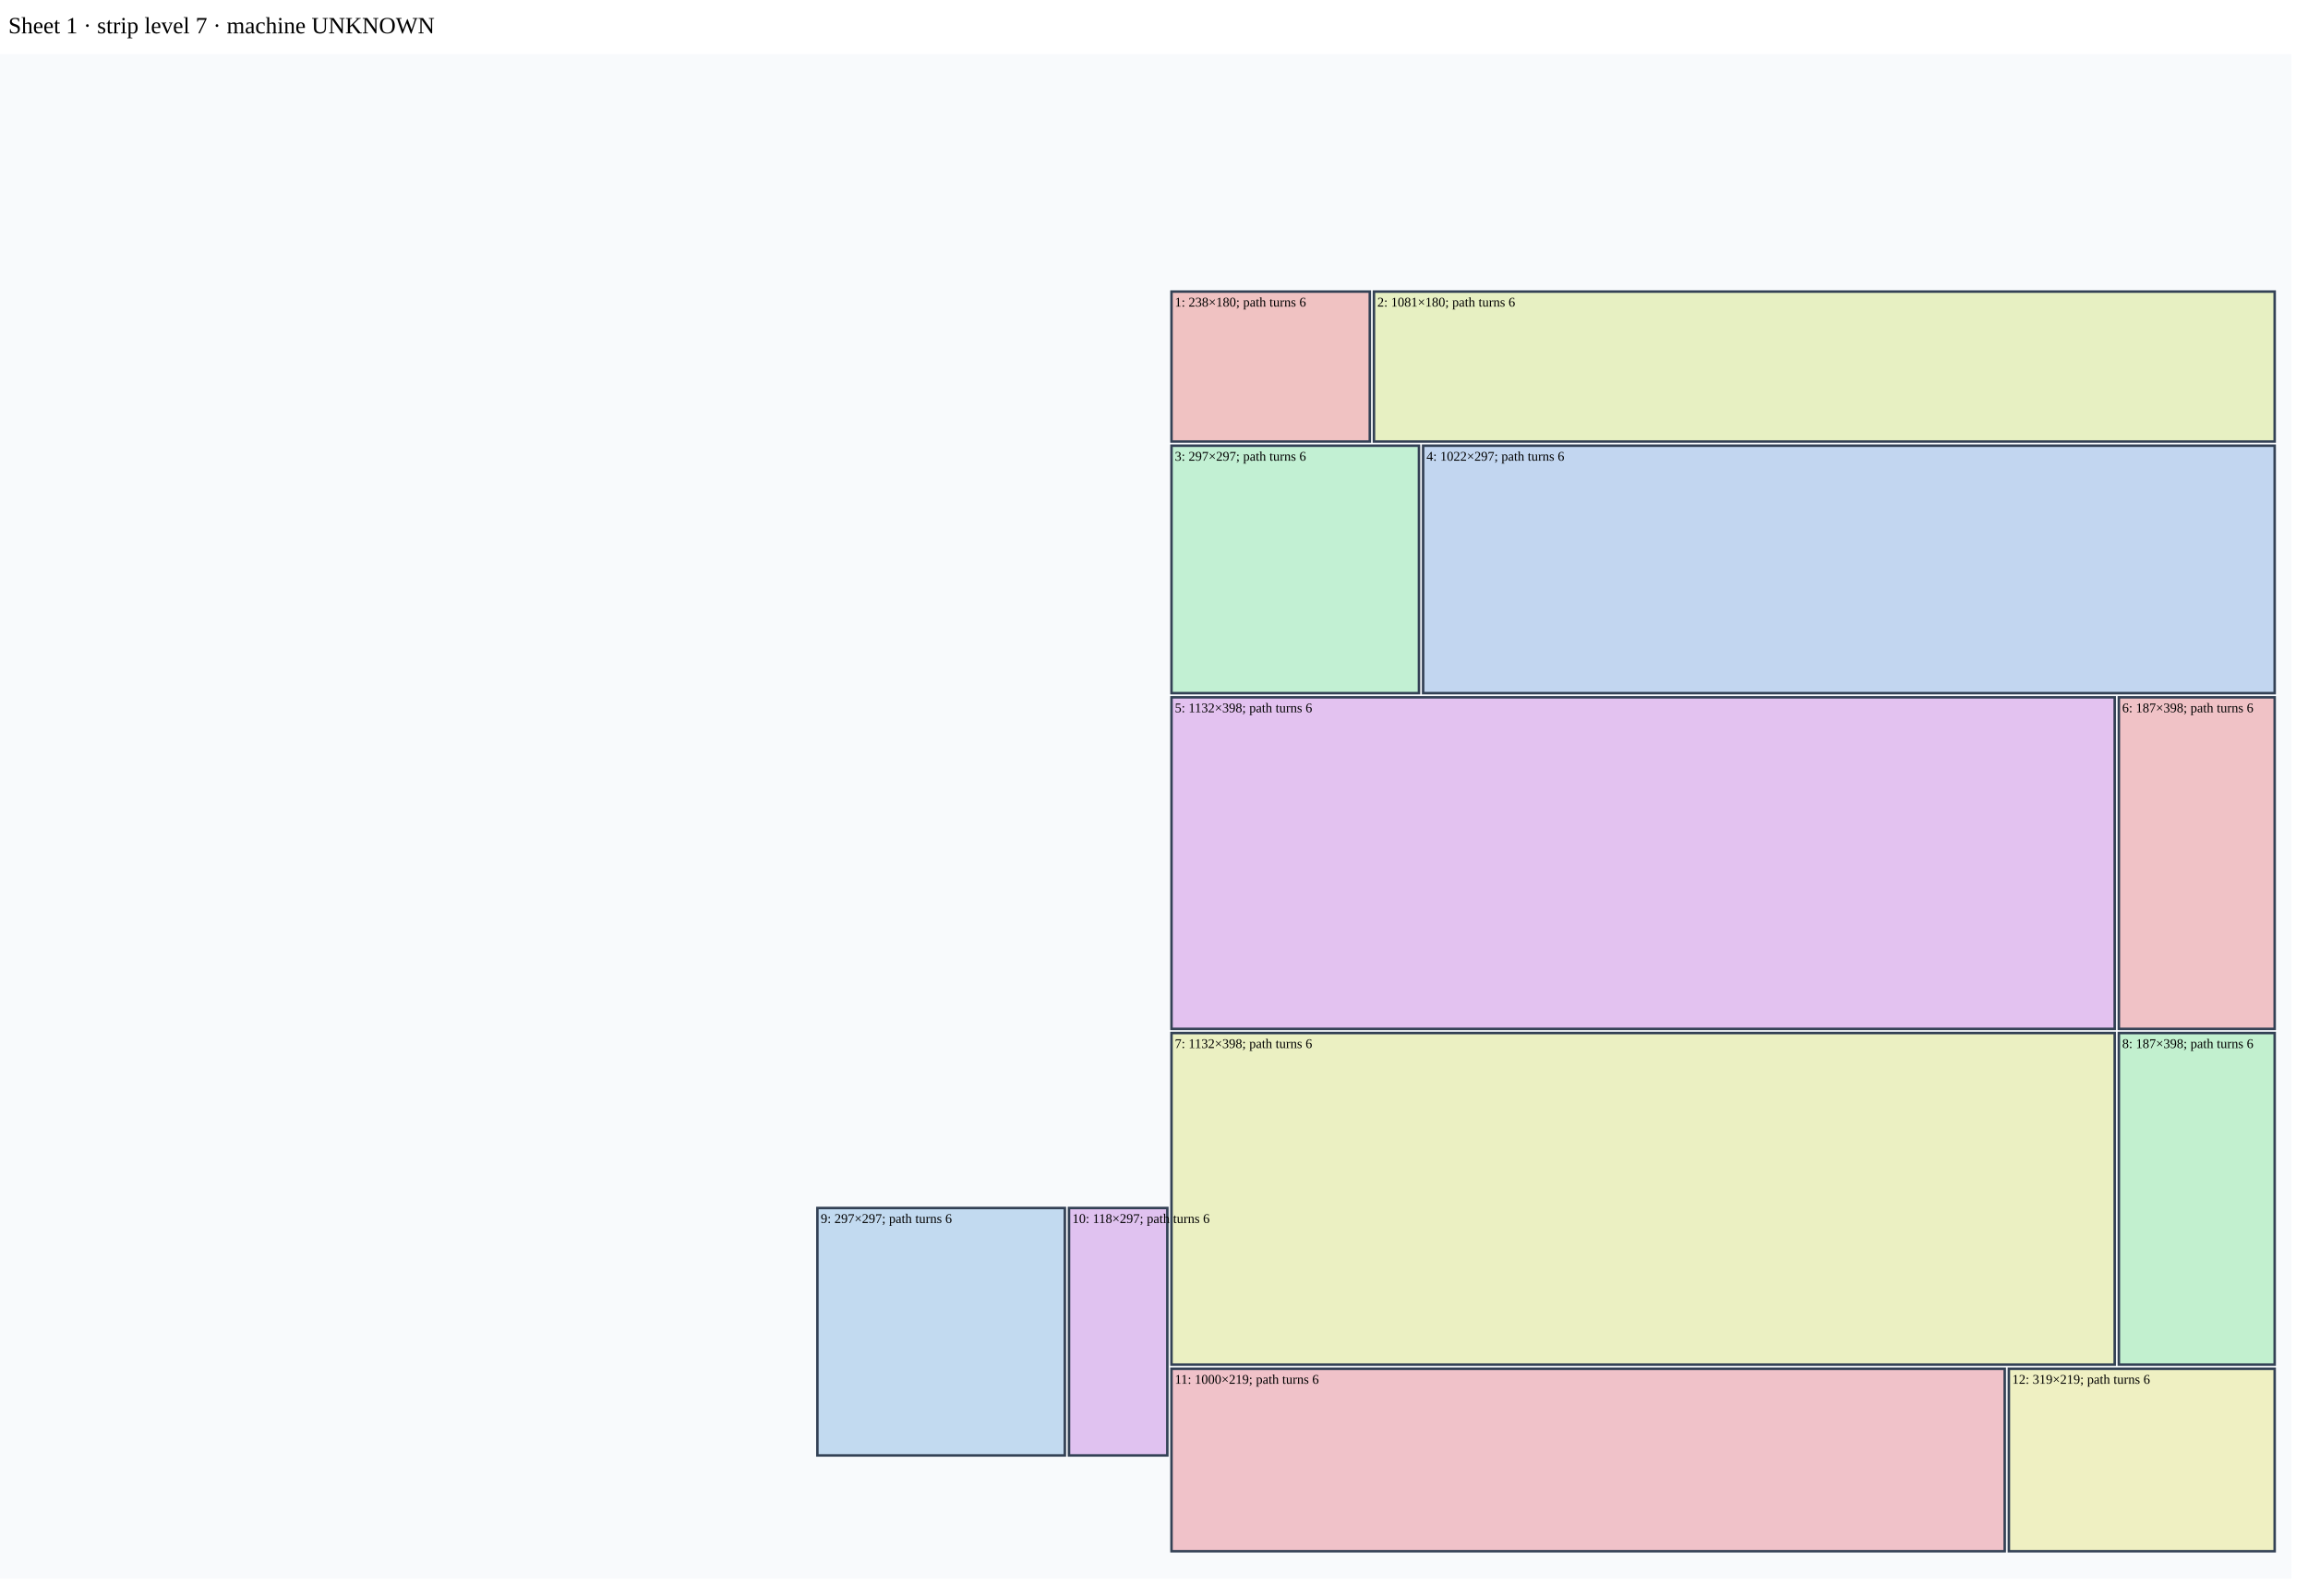
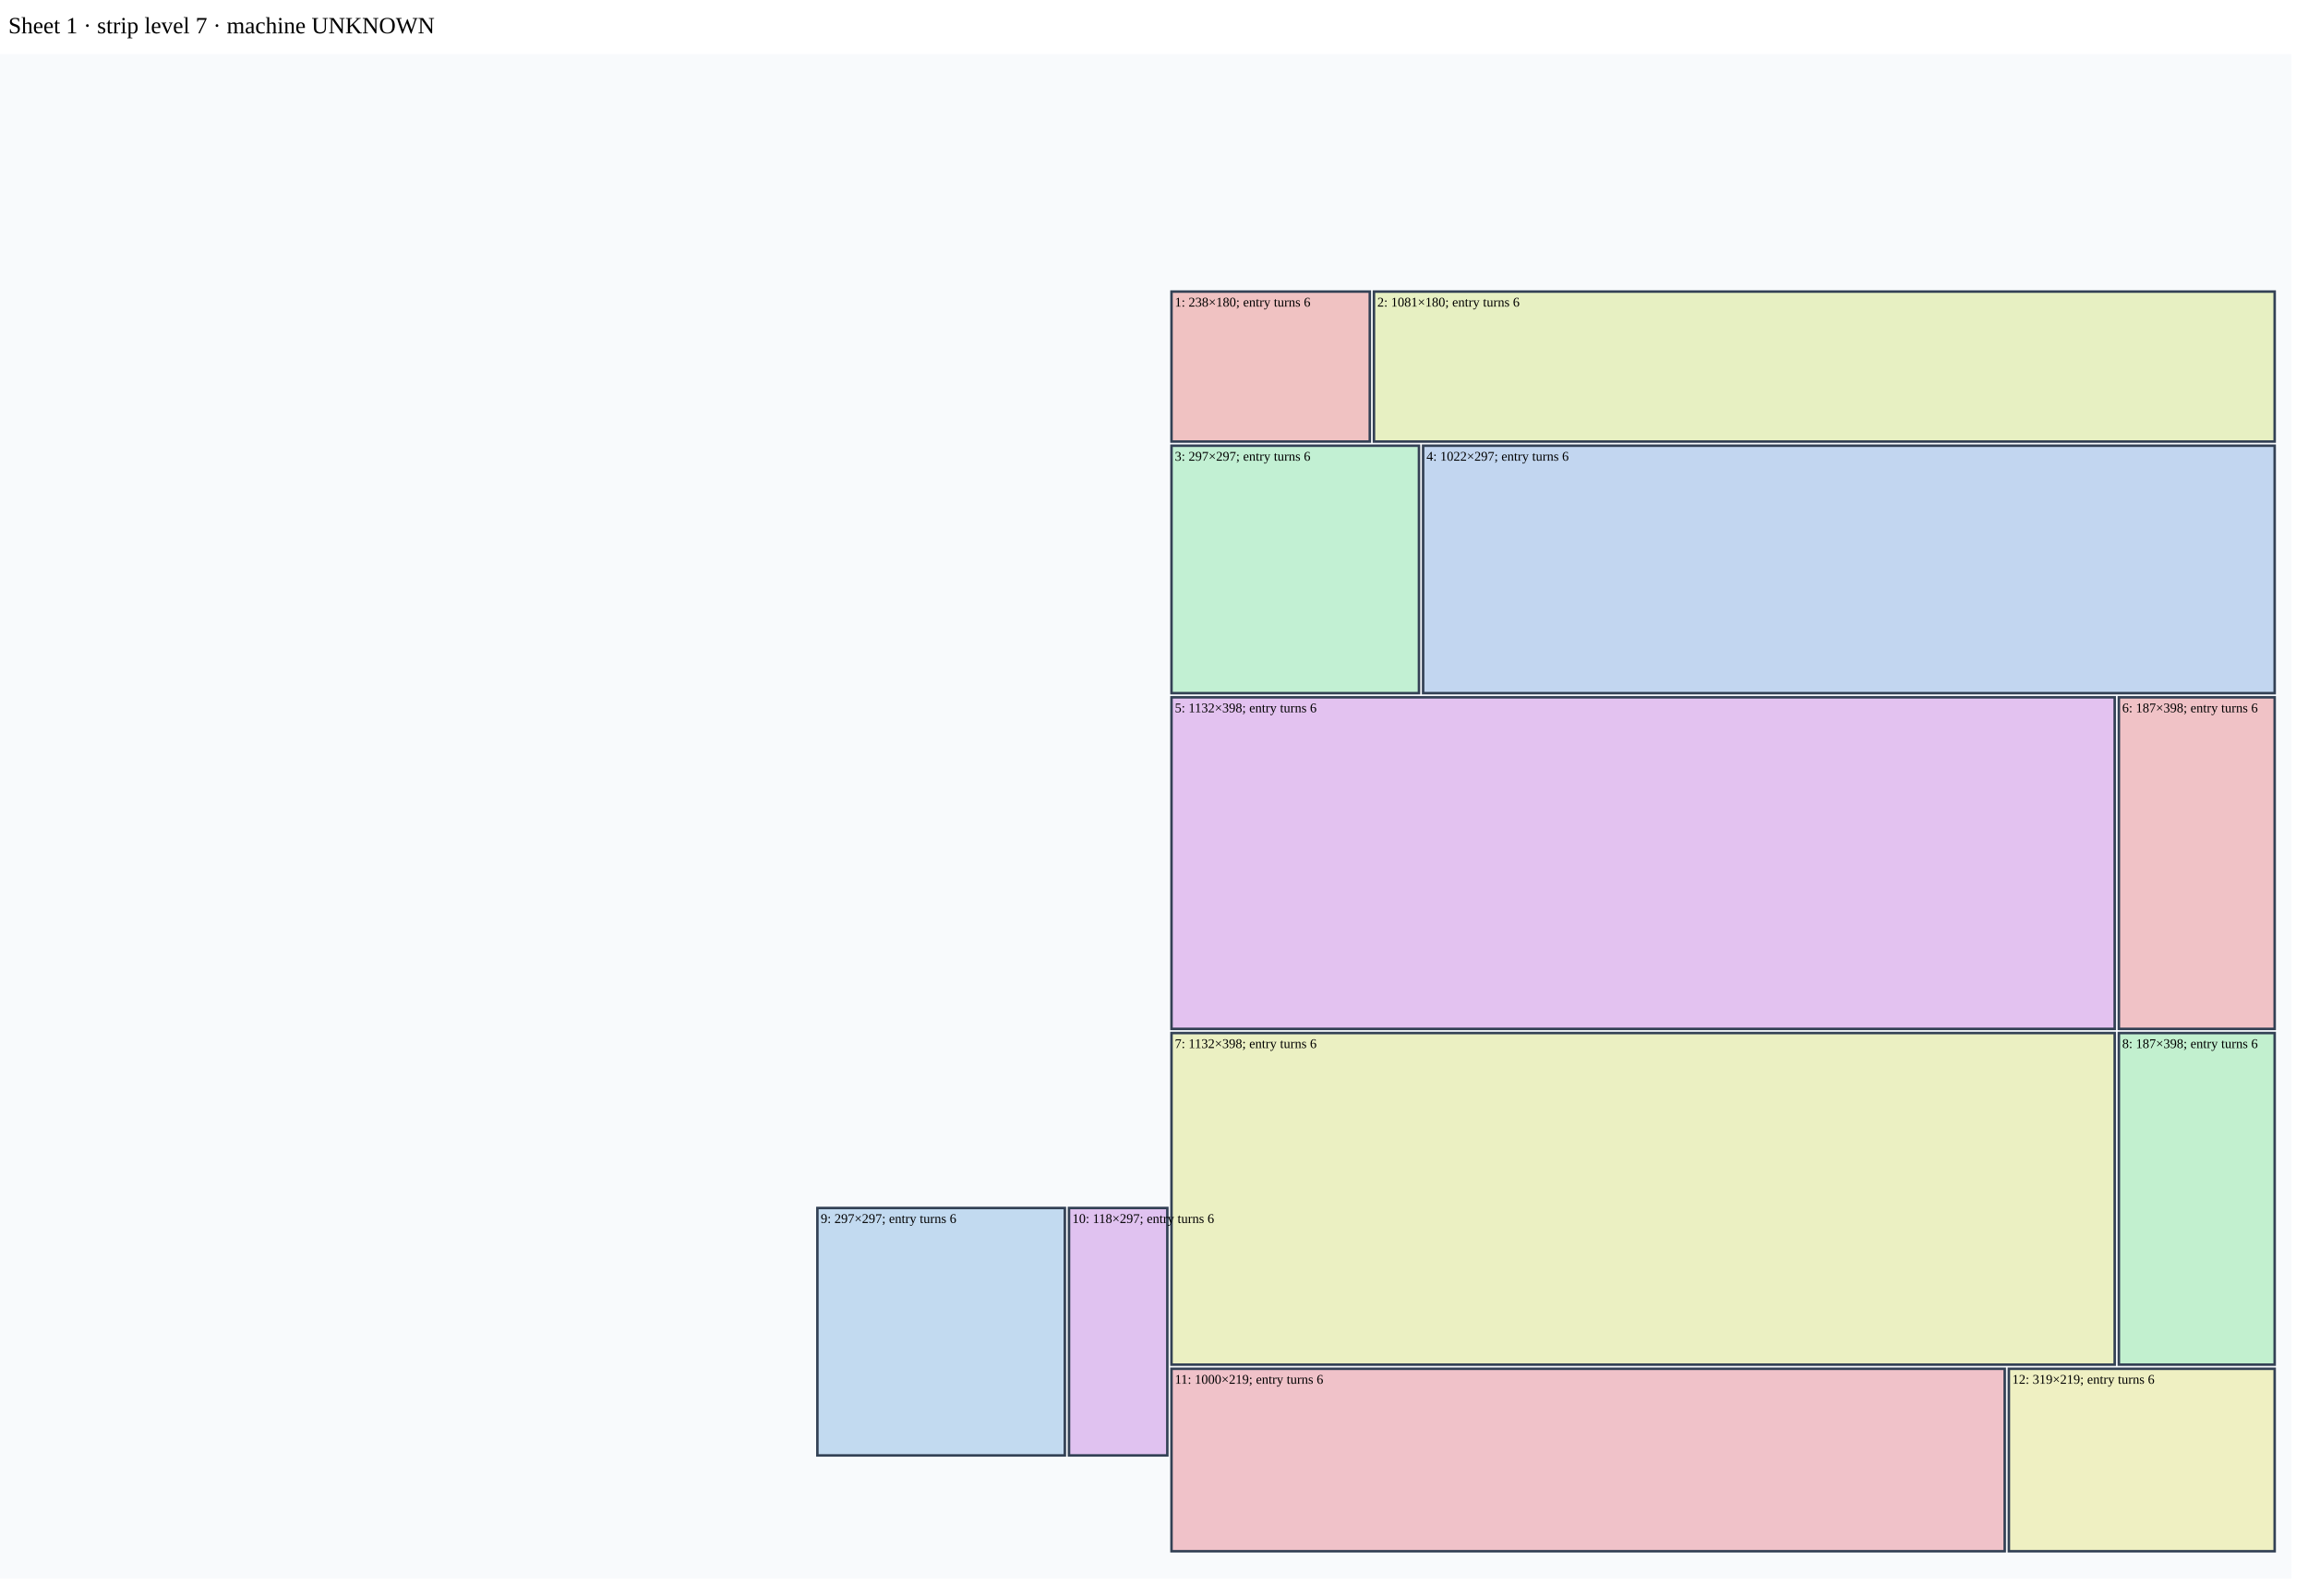
<svg xmlns="http://www.w3.org/2000/svg" viewBox="0 -65 2770 1915">
  <text x="10" y="-25" font-size="28">Sheet 1 · strip level 7 · machine UNKNOWN</text>
  <rect width="2750" height="1830" fill="#f8fafc" />
  <rect x="1406" y="285" width="238" height="180" fill="hsl(0 60% 85%)" stroke="#334155" stroke-width="3" />
-   <text x="1410" y="303" font-size="16">1: 238×180; path turns 6</text>
+   <text x="1410" y="303" font-size="16">1: 238×180; entry turns 6</text>
  <rect x="1649" y="285" width="1081" height="180" fill="hsl(71 60% 85%)" stroke="#334155" stroke-width="3" />
-   <text x="1653" y="303" font-size="16">2: 1081×180; path turns 6</text>
+   <text x="1653" y="303" font-size="16">2: 1081×180; entry turns 6</text>
  <rect x="1406" y="470" width="297" height="297" fill="hsl(142 60% 85%)" stroke="#334155" stroke-width="3" />
-   <text x="1410" y="488" font-size="16">3: 297×297; path turns 6</text>
+   <text x="1410" y="488" font-size="16">3: 297×297; entry turns 6</text>
  <rect x="1708" y="470" width="1022" height="297" fill="hsl(213 60% 85%)" stroke="#334155" stroke-width="3" />
-   <text x="1712" y="488" font-size="16">4: 1022×297; path turns 6</text>
+   <text x="1712" y="488" font-size="16">4: 1022×297; entry turns 6</text>
  <rect x="1406" y="772" width="1132" height="398" fill="hsl(284 60% 85%)" stroke="#334155" stroke-width="3" />
-   <text x="1410" y="790" font-size="16">5: 1132×398; path turns 6</text>
+   <text x="1410" y="790" font-size="16">5: 1132×398; entry turns 6</text>
  <rect x="2543" y="772" width="187" height="398" fill="hsl(355 60% 85%)" stroke="#334155" stroke-width="3" />
-   <text x="2547" y="790" font-size="16">6: 187×398; path turns 6</text>
+   <text x="2547" y="790" font-size="16">6: 187×398; entry turns 6</text>
  <rect x="1406" y="1175" width="1132" height="398" fill="hsl(66 60% 85%)" stroke="#334155" stroke-width="3" />
-   <text x="1410" y="1193" font-size="16">7: 1132×398; path turns 6</text>
+   <text x="1410" y="1193" font-size="16">7: 1132×398; entry turns 6</text>
  <rect x="2543" y="1175" width="187" height="398" fill="hsl(137 60% 85%)" stroke="#334155" stroke-width="3" />
-   <text x="2547" y="1193" font-size="16">8: 187×398; path turns 6</text>
+   <text x="2547" y="1193" font-size="16">8: 187×398; entry turns 6</text>
  <rect x="981" y="1385" width="297" height="297" fill="hsl(208 60% 85%)" stroke="#334155" stroke-width="3" />
-   <text x="985" y="1403" font-size="16">9: 297×297; path turns 6</text>
+   <text x="985" y="1403" font-size="16">9: 297×297; entry turns 6</text>
  <rect x="1283" y="1385" width="118" height="297" fill="hsl(279 60% 85%)" stroke="#334155" stroke-width="3" />
-   <text x="1287" y="1403" font-size="16">10: 118×297; path turns 6</text>
+   <text x="1287" y="1403" font-size="16">10: 118×297; entry turns 6</text>
  <rect x="1406" y="1578" width="1000" height="219" fill="hsl(350 60% 85%)" stroke="#334155" stroke-width="3" />
-   <text x="1410" y="1596" font-size="16">11: 1000×219; path turns 6</text>
+   <text x="1410" y="1596" font-size="16">11: 1000×219; entry turns 6</text>
  <rect x="2411" y="1578" width="319" height="219" fill="hsl(61 60% 85%)" stroke="#334155" stroke-width="3" />
-   <text x="2415" y="1596" font-size="16">12: 319×219; path turns 6</text>
+   <text x="2415" y="1596" font-size="16">12: 319×219; entry turns 6</text>
</svg>
